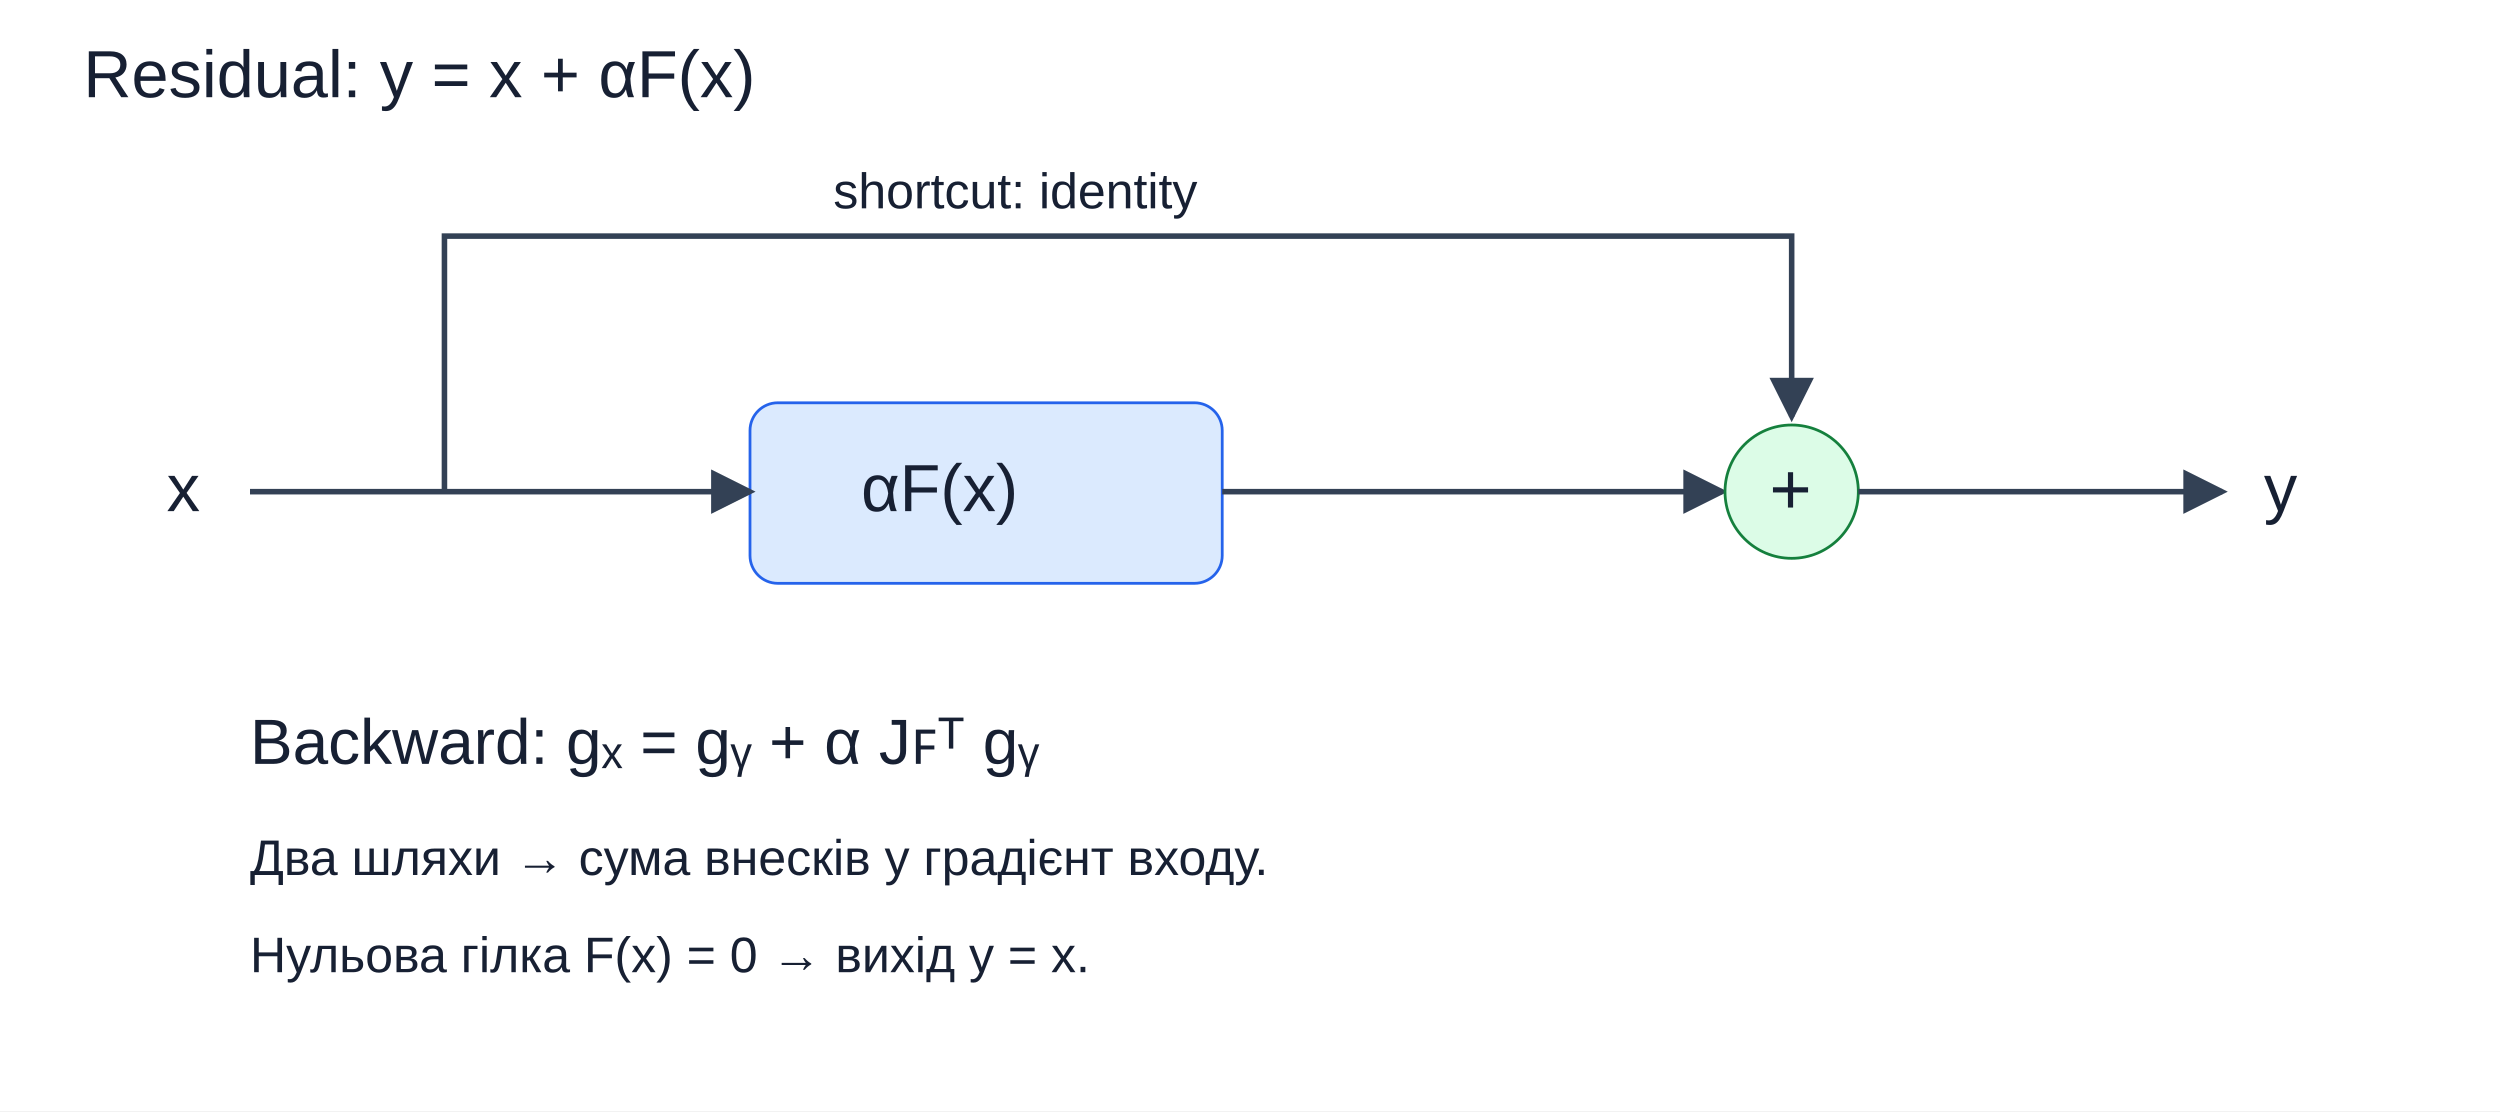
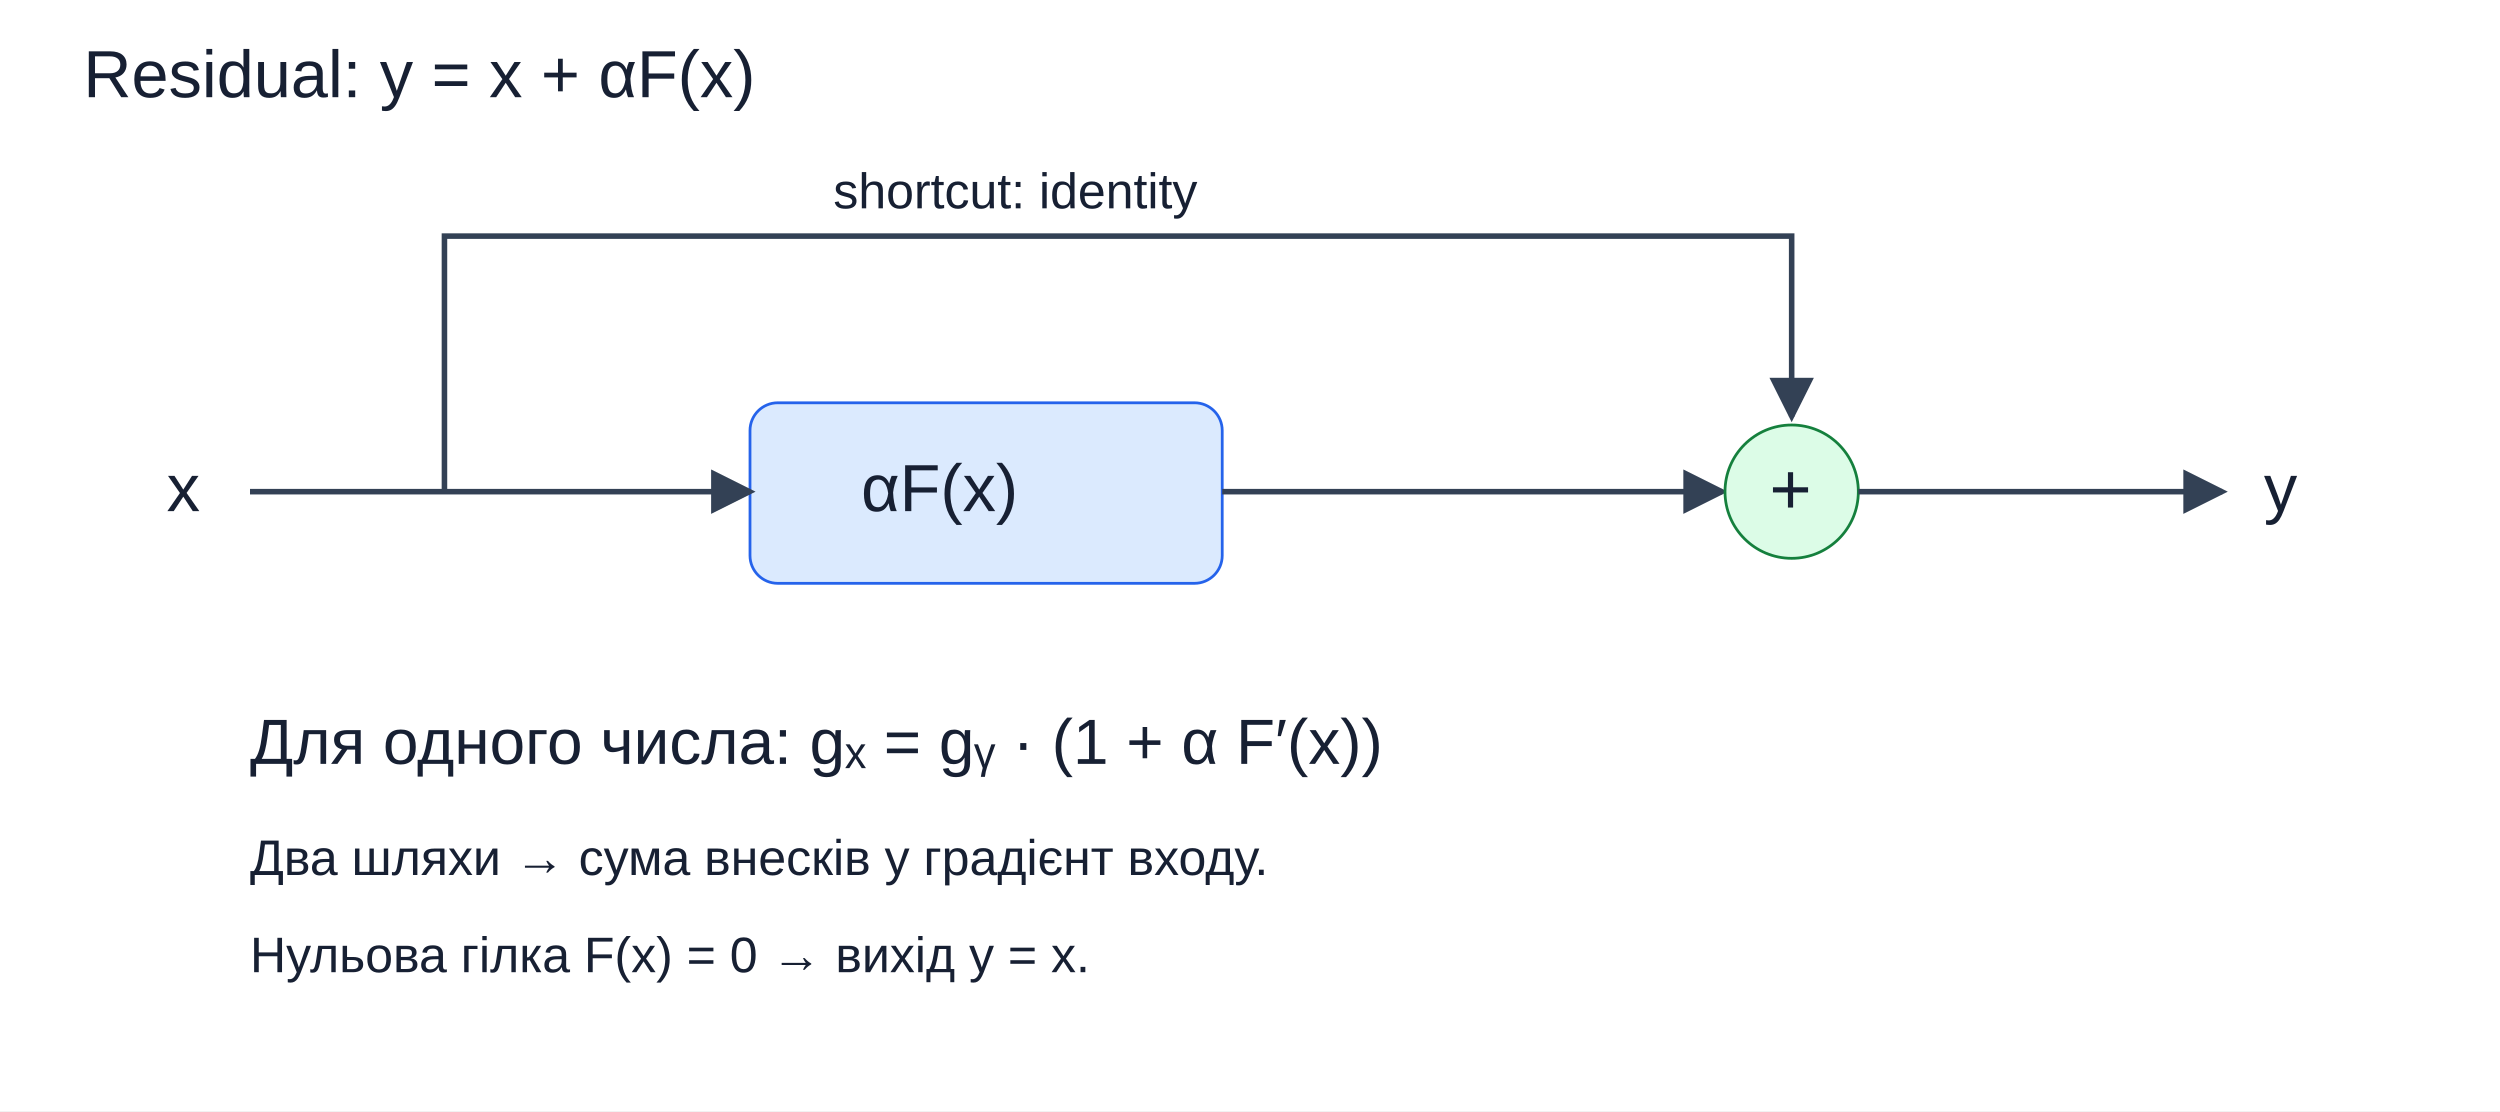
<svg xmlns="http://www.w3.org/2000/svg" width="900" height="400" viewBox="0 0 900 400">
  <rect width="100%" height="100%" fill="#fff" />
  <defs>
    <marker id="arrow" markerWidth="8" markerHeight="8" refX="7" refY="4" orient="auto">
      <path d="M0 0 L8 4 L0 8" fill="#334155" />
    </marker>
  </defs>
  <g font-family="Arial, sans-serif" font-size="18" fill="#172033">
    <text x="30" y="35" font-size="24" fill="#172033">Residual: y = x + αF(x)</text>
    <rect x="270" y="145" width="170" height="65" rx="10" fill="#dbeafe" stroke="#2563eb" />
    <text x="310" y="184" font-size="24" fill="#172033">αF(x)</text>
    <text x="60" y="184" font-size="24" fill="#172033">x</text>
    <line x1="90" y1="177" x2="270" y2="177" stroke="#334155" stroke-width="2" marker-end="url(#arrow)" />
    <line x1="440" y1="177" x2="620" y2="177" stroke="#334155" stroke-width="2" marker-end="url(#arrow)" />
    <circle cx="645" cy="177" r="24" fill="#dcfce7" stroke="#15803d" />
    <text x="637" y="185" font-size="26" fill="#172033">+</text>
    <line x1="669" y1="177" x2="800" y2="177" stroke="#334155" stroke-width="2" marker-end="url(#arrow)" />
    <text x="815" y="184" font-size="24" fill="#172033">y</text>
    <path d="M160 177 V85 H645 V150" fill="none" stroke="#334155" stroke-width="2" marker-end="url(#arrow)" />
    <text x="300" y="75" font-size="18" fill="#172033">shortcut: identity</text>
-     <text x="90" y="275" font-size="23" fill="#172033">Backward: gₓ = gᵧ + α Jꜰᵀ gᵧ</text>
+     <text x="90" y="275" font-size="23" fill="#172033">Для одного числа: gₓ = gᵧ · (1 + α F′(x))</text>
    <text x="90" y="315" font-size="18" fill="#172033">Два шляхи → сума внесків у градієнт входу.</text>
    <text x="90" y="350" font-size="18" fill="#172033">Нульова гілка F(x) = 0 → вихід y = x.</text>
  </g>
</svg>
